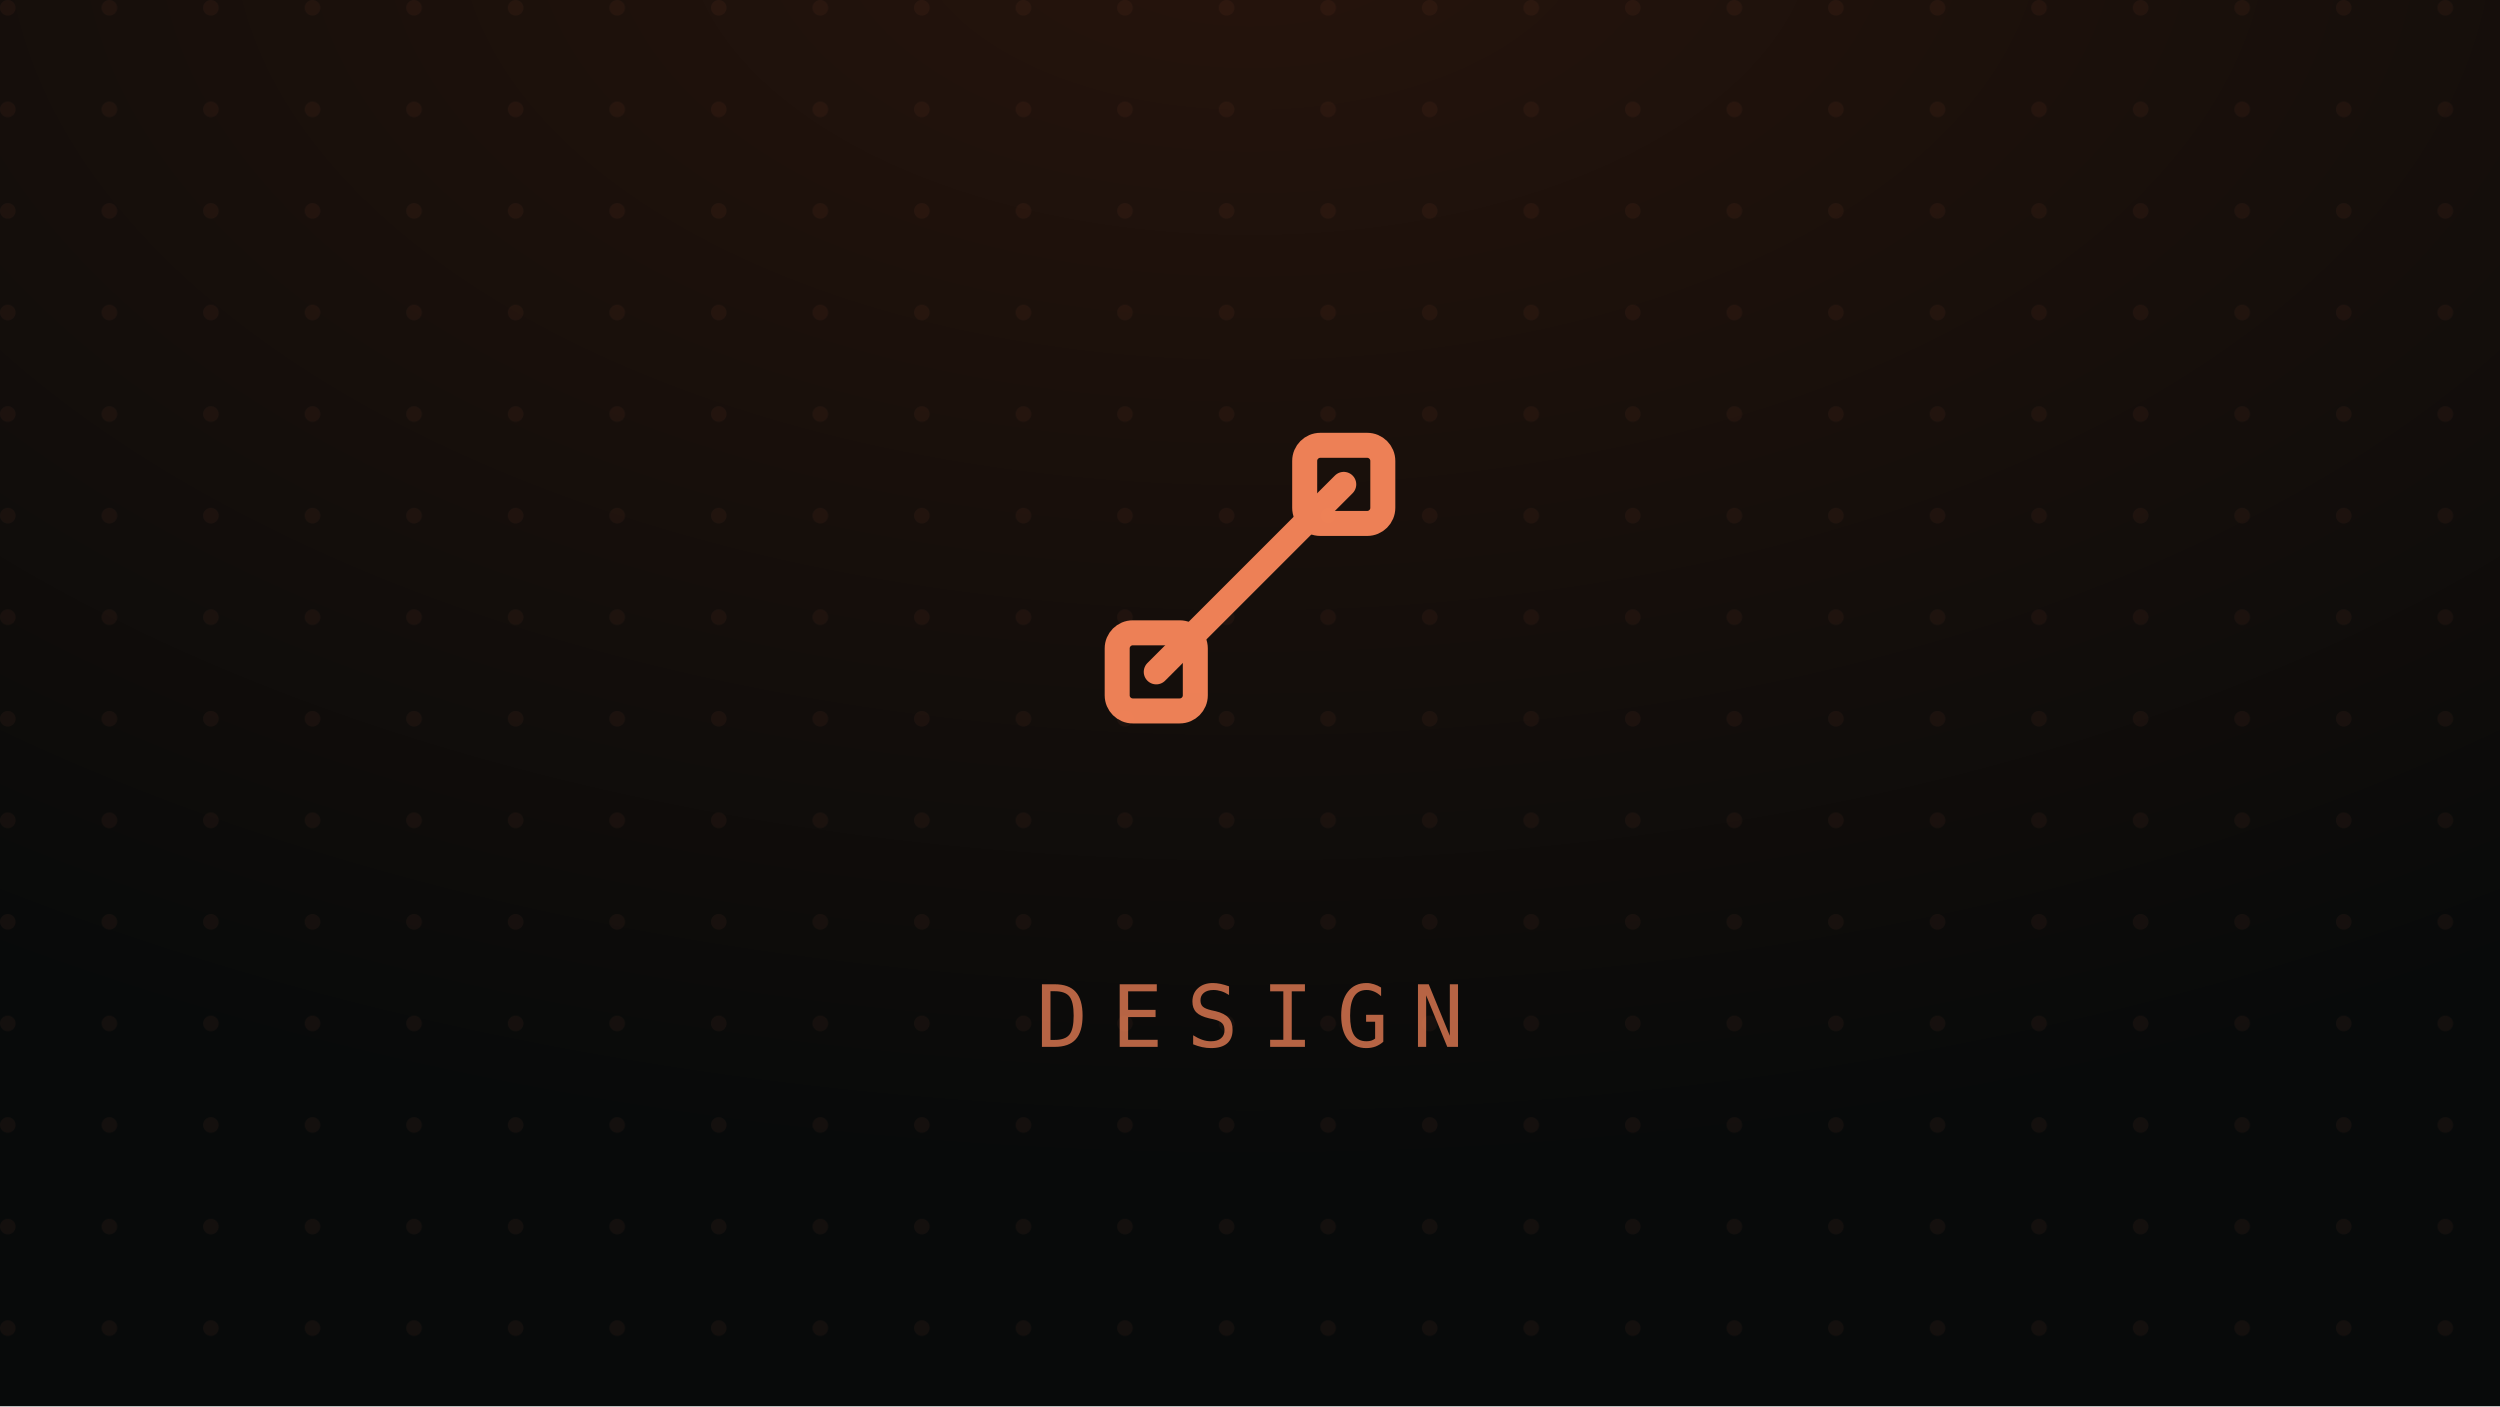
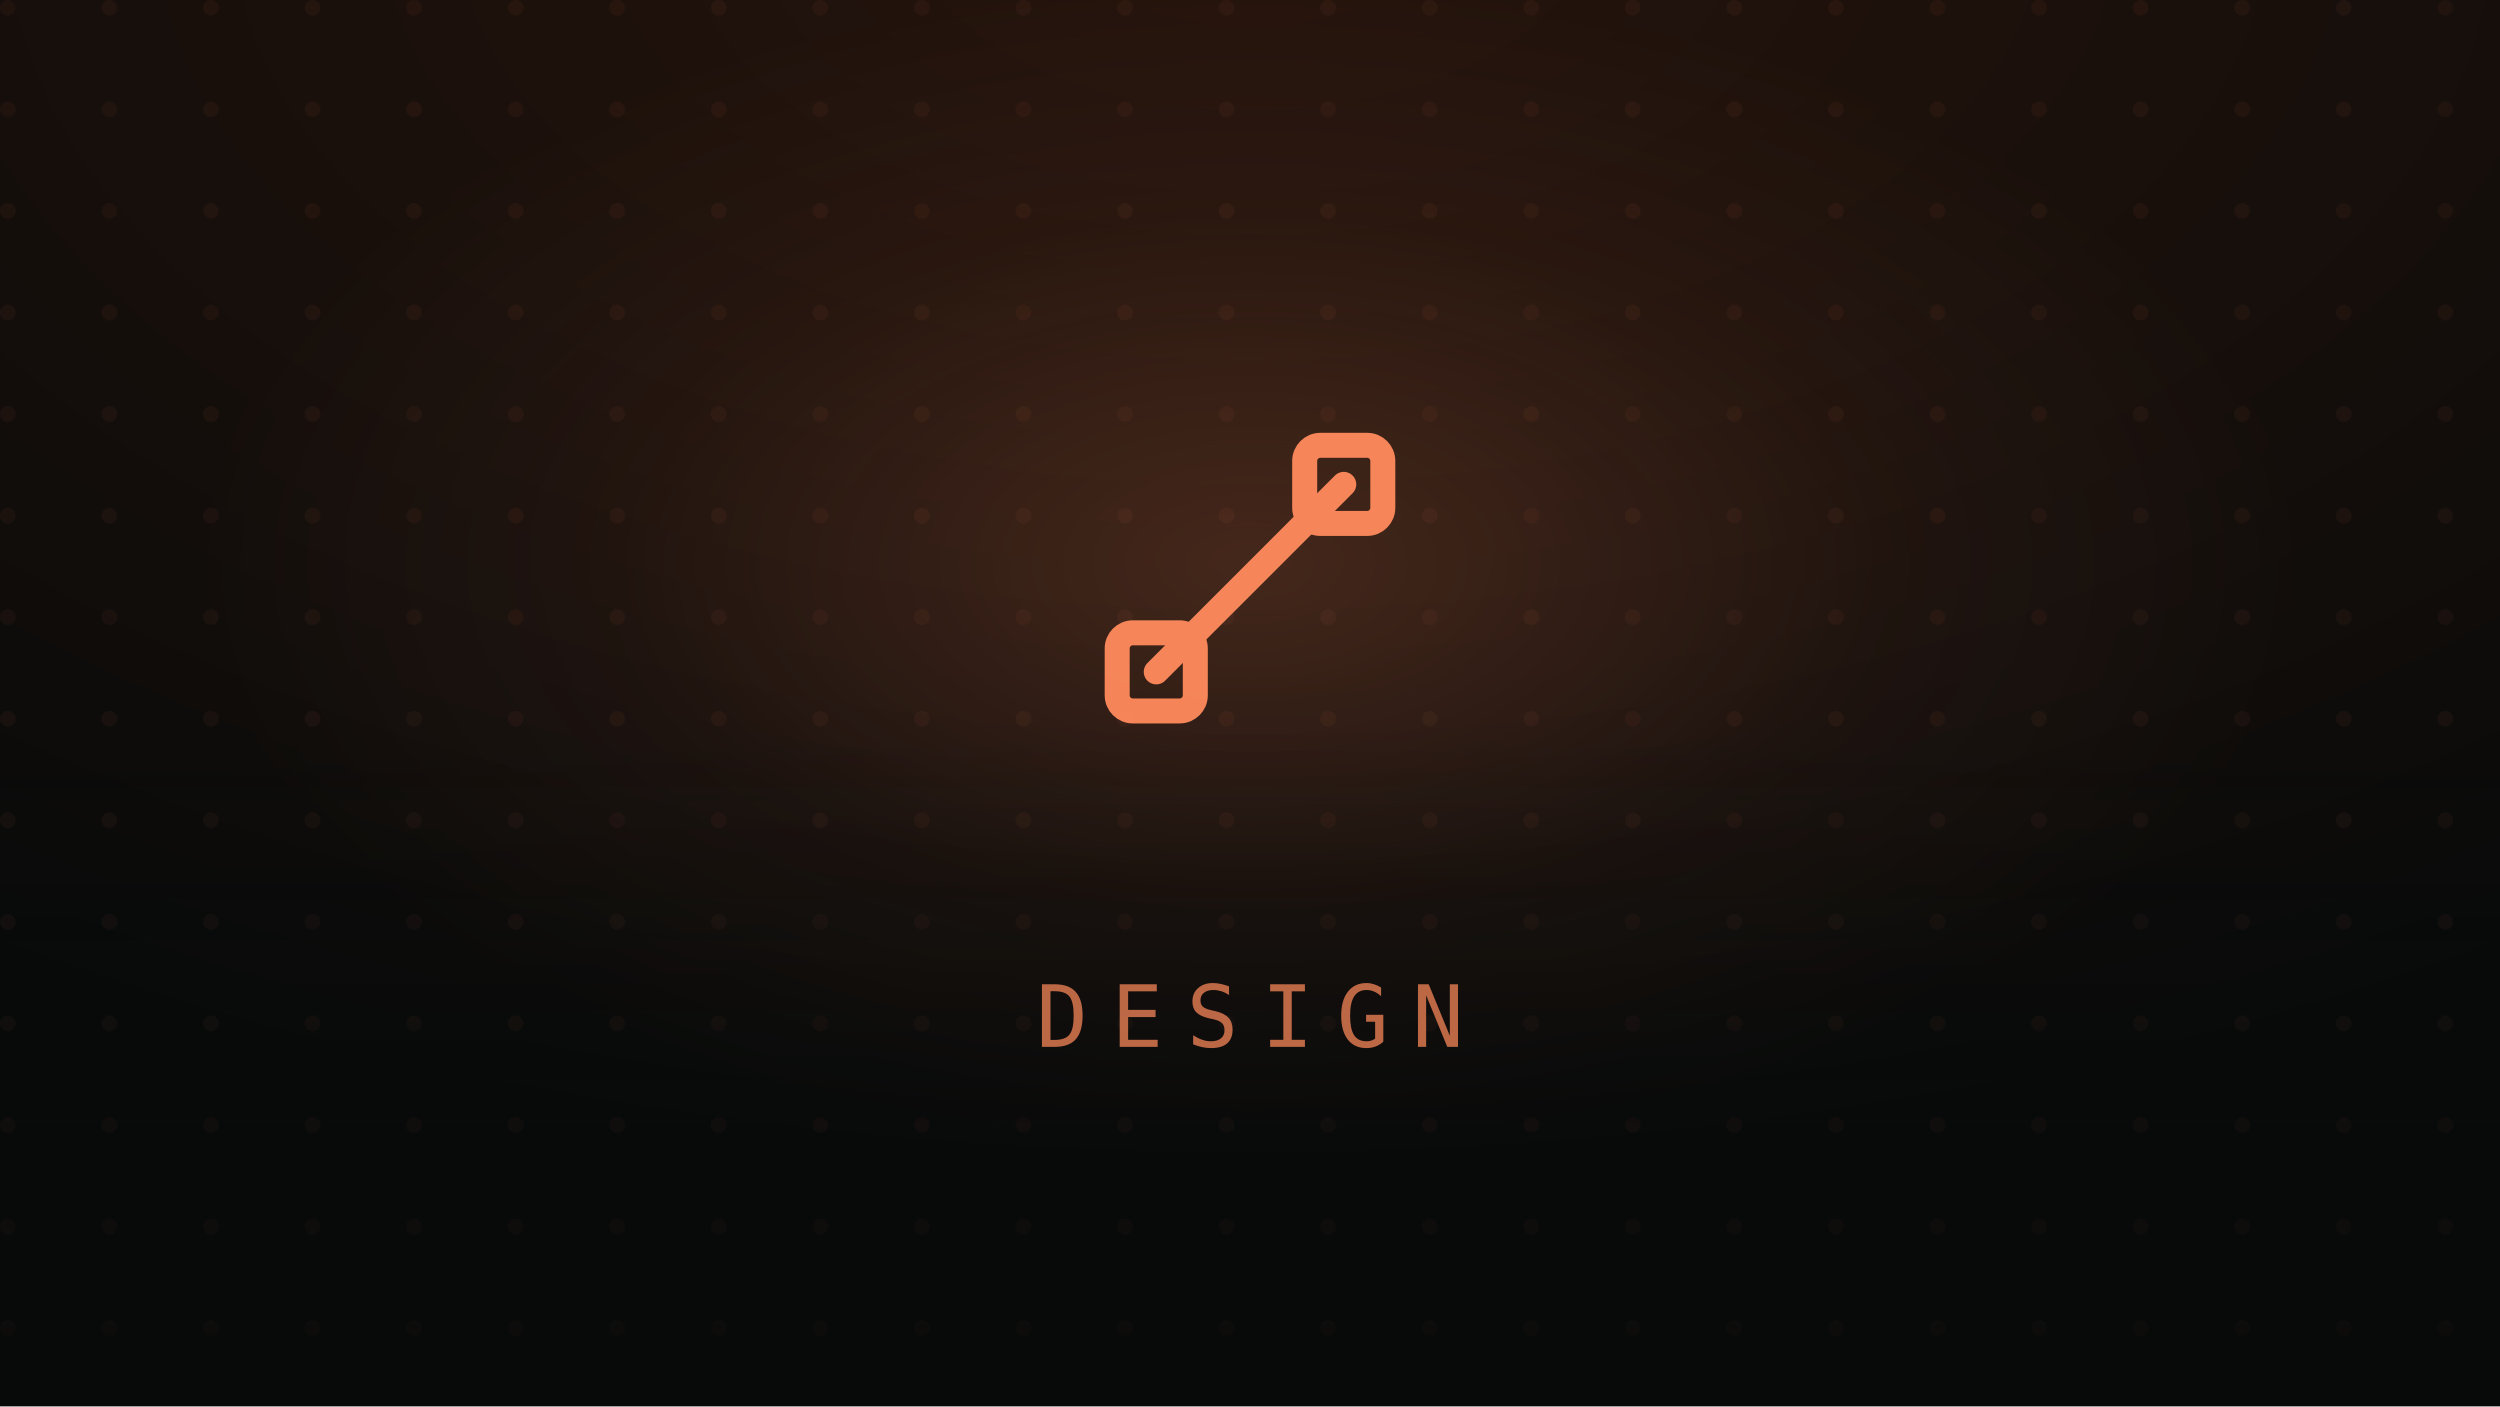
<svg xmlns="http://www.w3.org/2000/svg" viewBox="0 0 320 180" width="100%" height="100%" preserveAspectRatio="xMidYMid slice" role="img" aria-label="Design placeholder">
  <defs>
    <radialGradient id="cg-design1" cx="50%" cy="-6%" r="115%">
      <stop offset="0%" stop-color="#26140c" />
      <stop offset="78%" stop-color="#080a0a" />
    </radialGradient>
+     <radialGradient id="cgl-design1" cx="50%" cy="40%" r="42%">
+       <stop offset="0%" stop-color="#ff8a5c" stop-opacity="0.20" />
+       <stop offset="60%" stop-color="#ff8a5c" stop-opacity="0.05" />
+       <stop offset="100%" stop-color="#ff8a5c" stop-opacity="0" />
+     </radialGradient>
+     <linearGradient id="cgr-design1" x1="0" y1="0" x2="0" y2="1">
+       <stop offset="52%" stop-color="#080a0a" stop-opacity="0" />
+       <stop offset="100%" stop-color="#080a0a" stop-opacity="0.6" />
+     </linearGradient>
    <pattern id="cd-design1" width="13" height="13" patternUnits="userSpaceOnUse">
      <circle cx="1" cy="1" r="1" fill="#ff8a5c" opacity="0.05" />
    </pattern>
  </defs>
  <rect width="320" height="180" fill="url(#cg-design1)" />
  <rect width="320" height="180" fill="url(#cd-design1)" />
-   <g transform="translate(136 50) scale(2)" fill="none" stroke="#ff8a5c" stroke-width="1.6" stroke-linecap="round" stroke-linejoin="round" opacity="0.92">
+   <rect width="320" height="180" fill="url(#cgl-design1)" />
+   <g transform="translate(136 50) scale(2)" fill="none" stroke="#ff8a5c" stroke-width="1.6" stroke-linecap="round" stroke-linejoin="round" opacity="0.95">
    <path d="M6 18 18 6" />
    <rect x="3.5" y="15.5" width="5" height="5" rx="1" />
    <rect x="15.5" y="3.5" width="5" height="5" rx="1" />
  </g>
-   <text x="160" y="134" text-anchor="middle" font-family="ui-monospace, SFMono-Regular, Menlo, monospace" font-size="11" letter-spacing="3" fill="#ff8a5c" opacity="0.7">DESIGN</text>
+   <rect width="320" height="180" fill="url(#cgr-design1)" />
+   <text x="160" y="134" text-anchor="middle" font-family="ui-monospace, SFMono-Regular, Menlo, monospace" font-size="11" letter-spacing="3" fill="#ff8a5c" opacity="0.72">DESIGN</text>
</svg>
